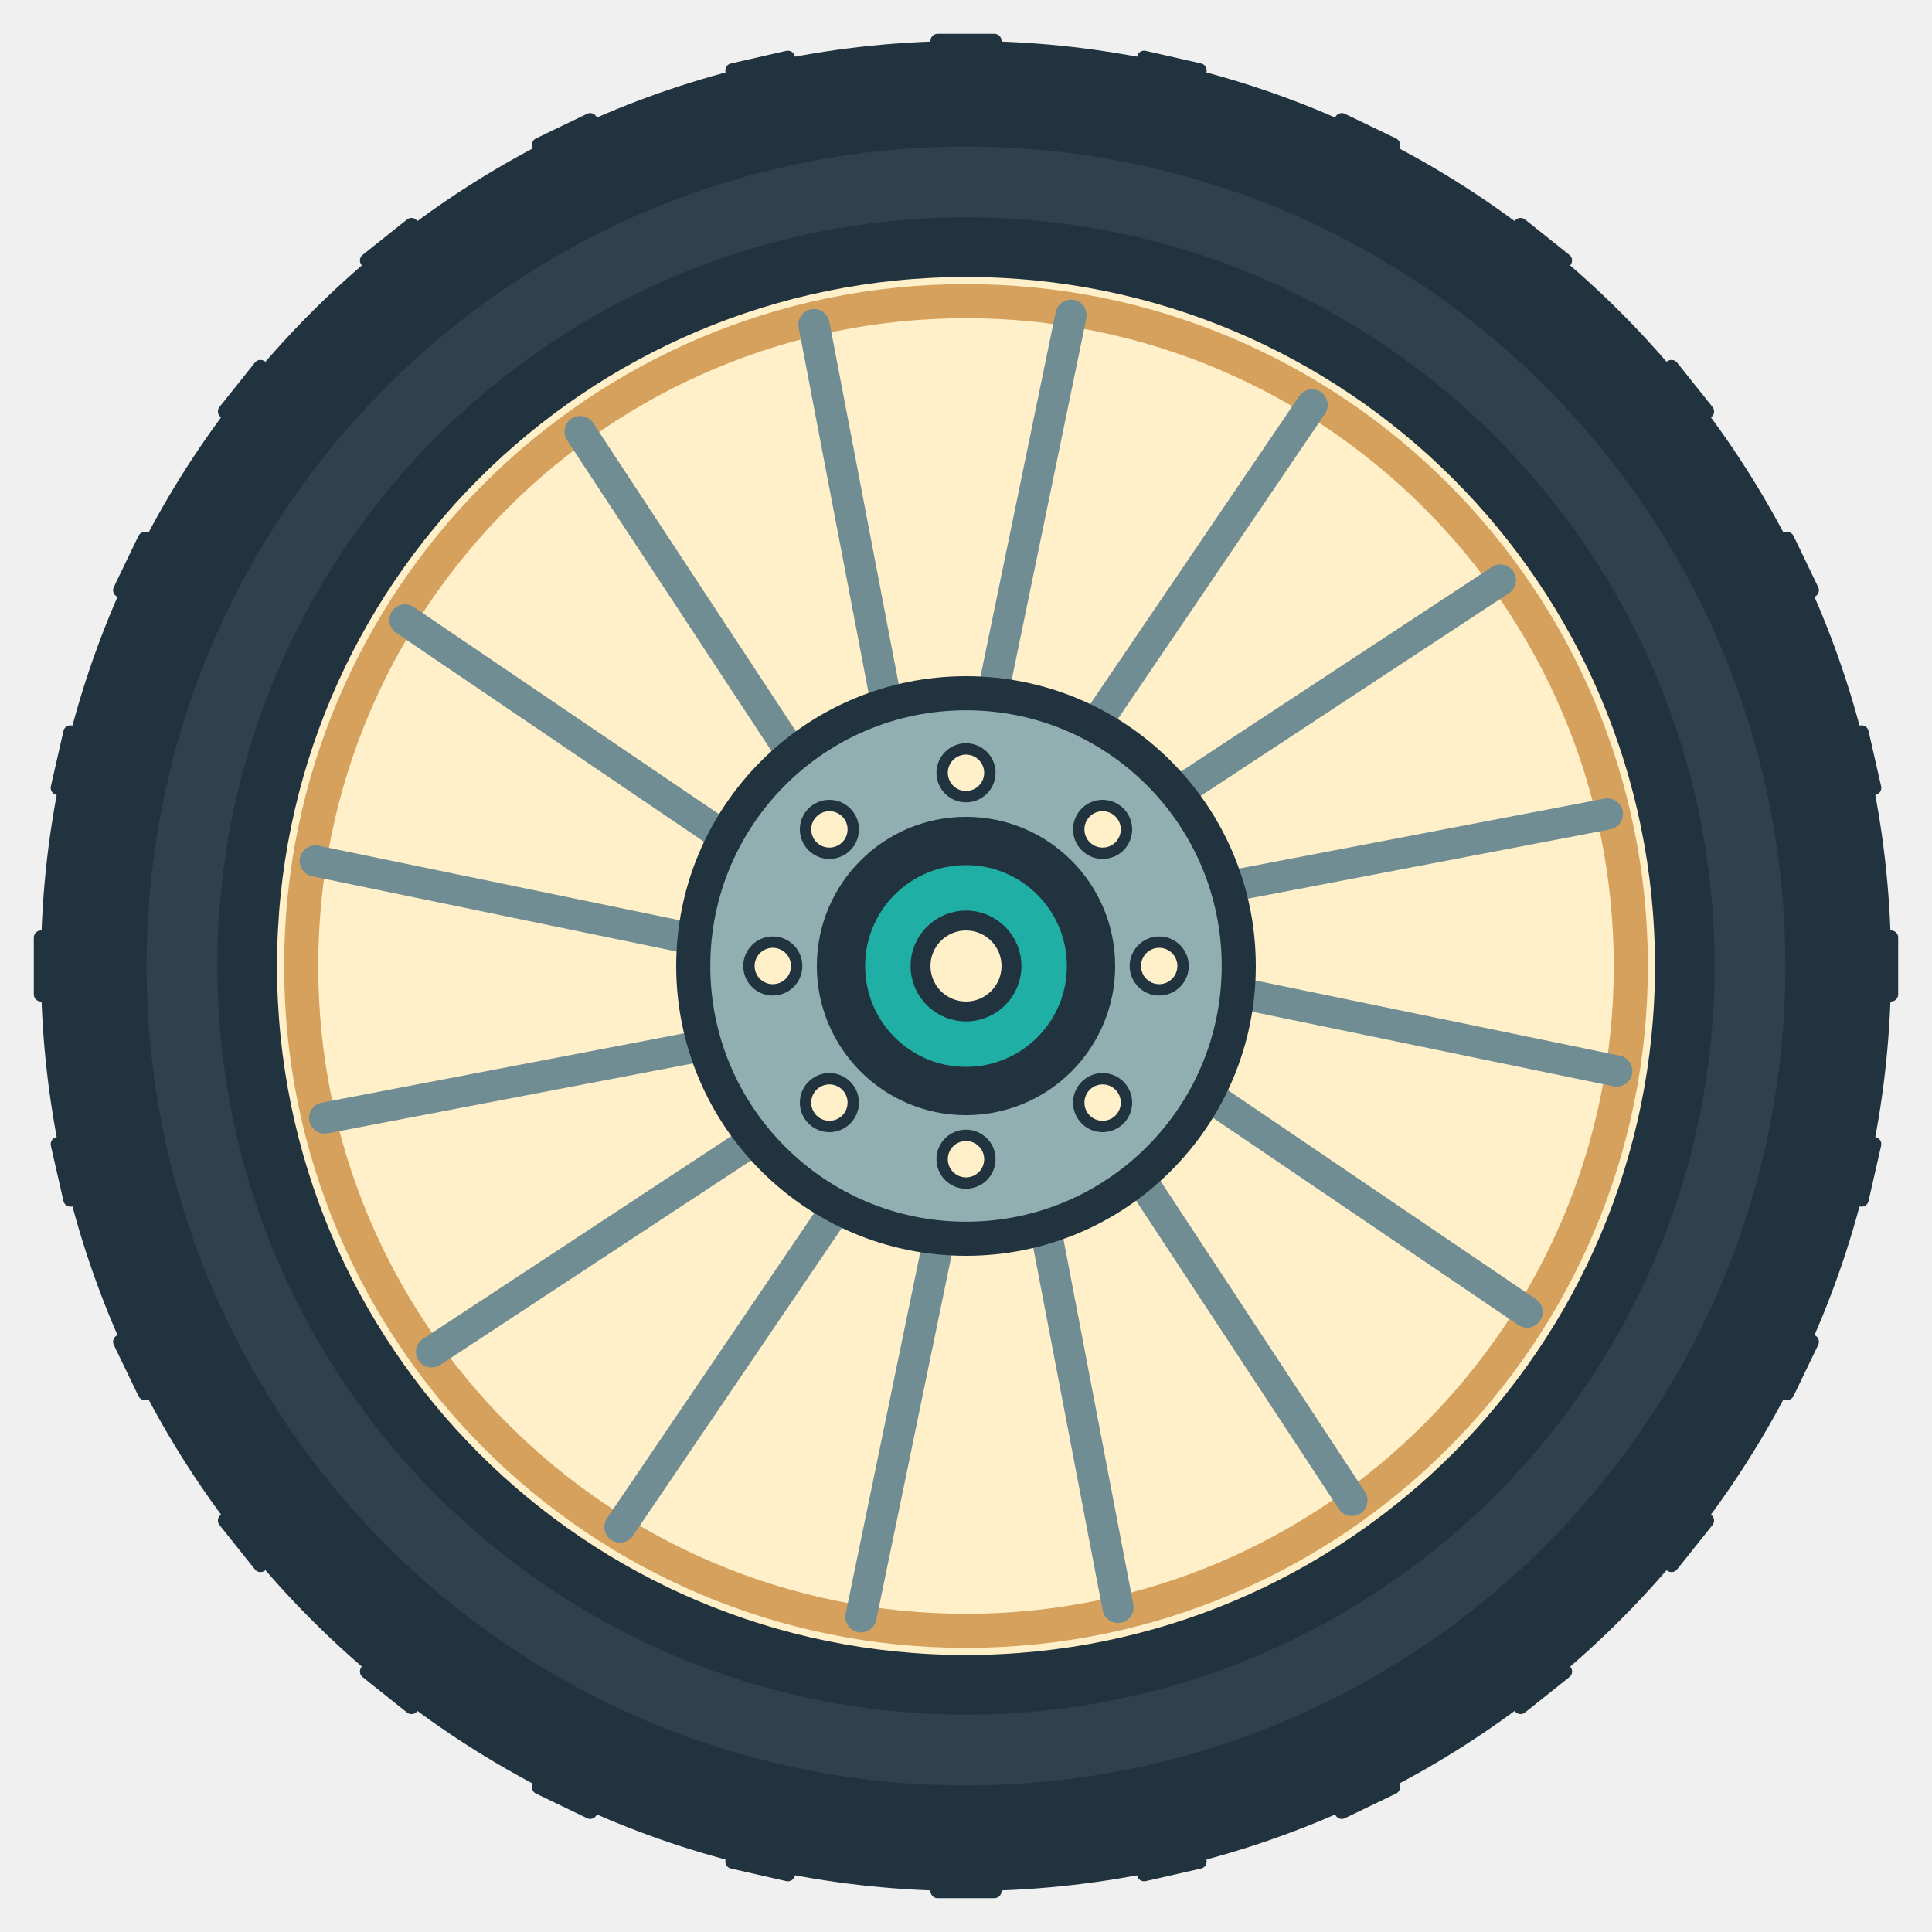
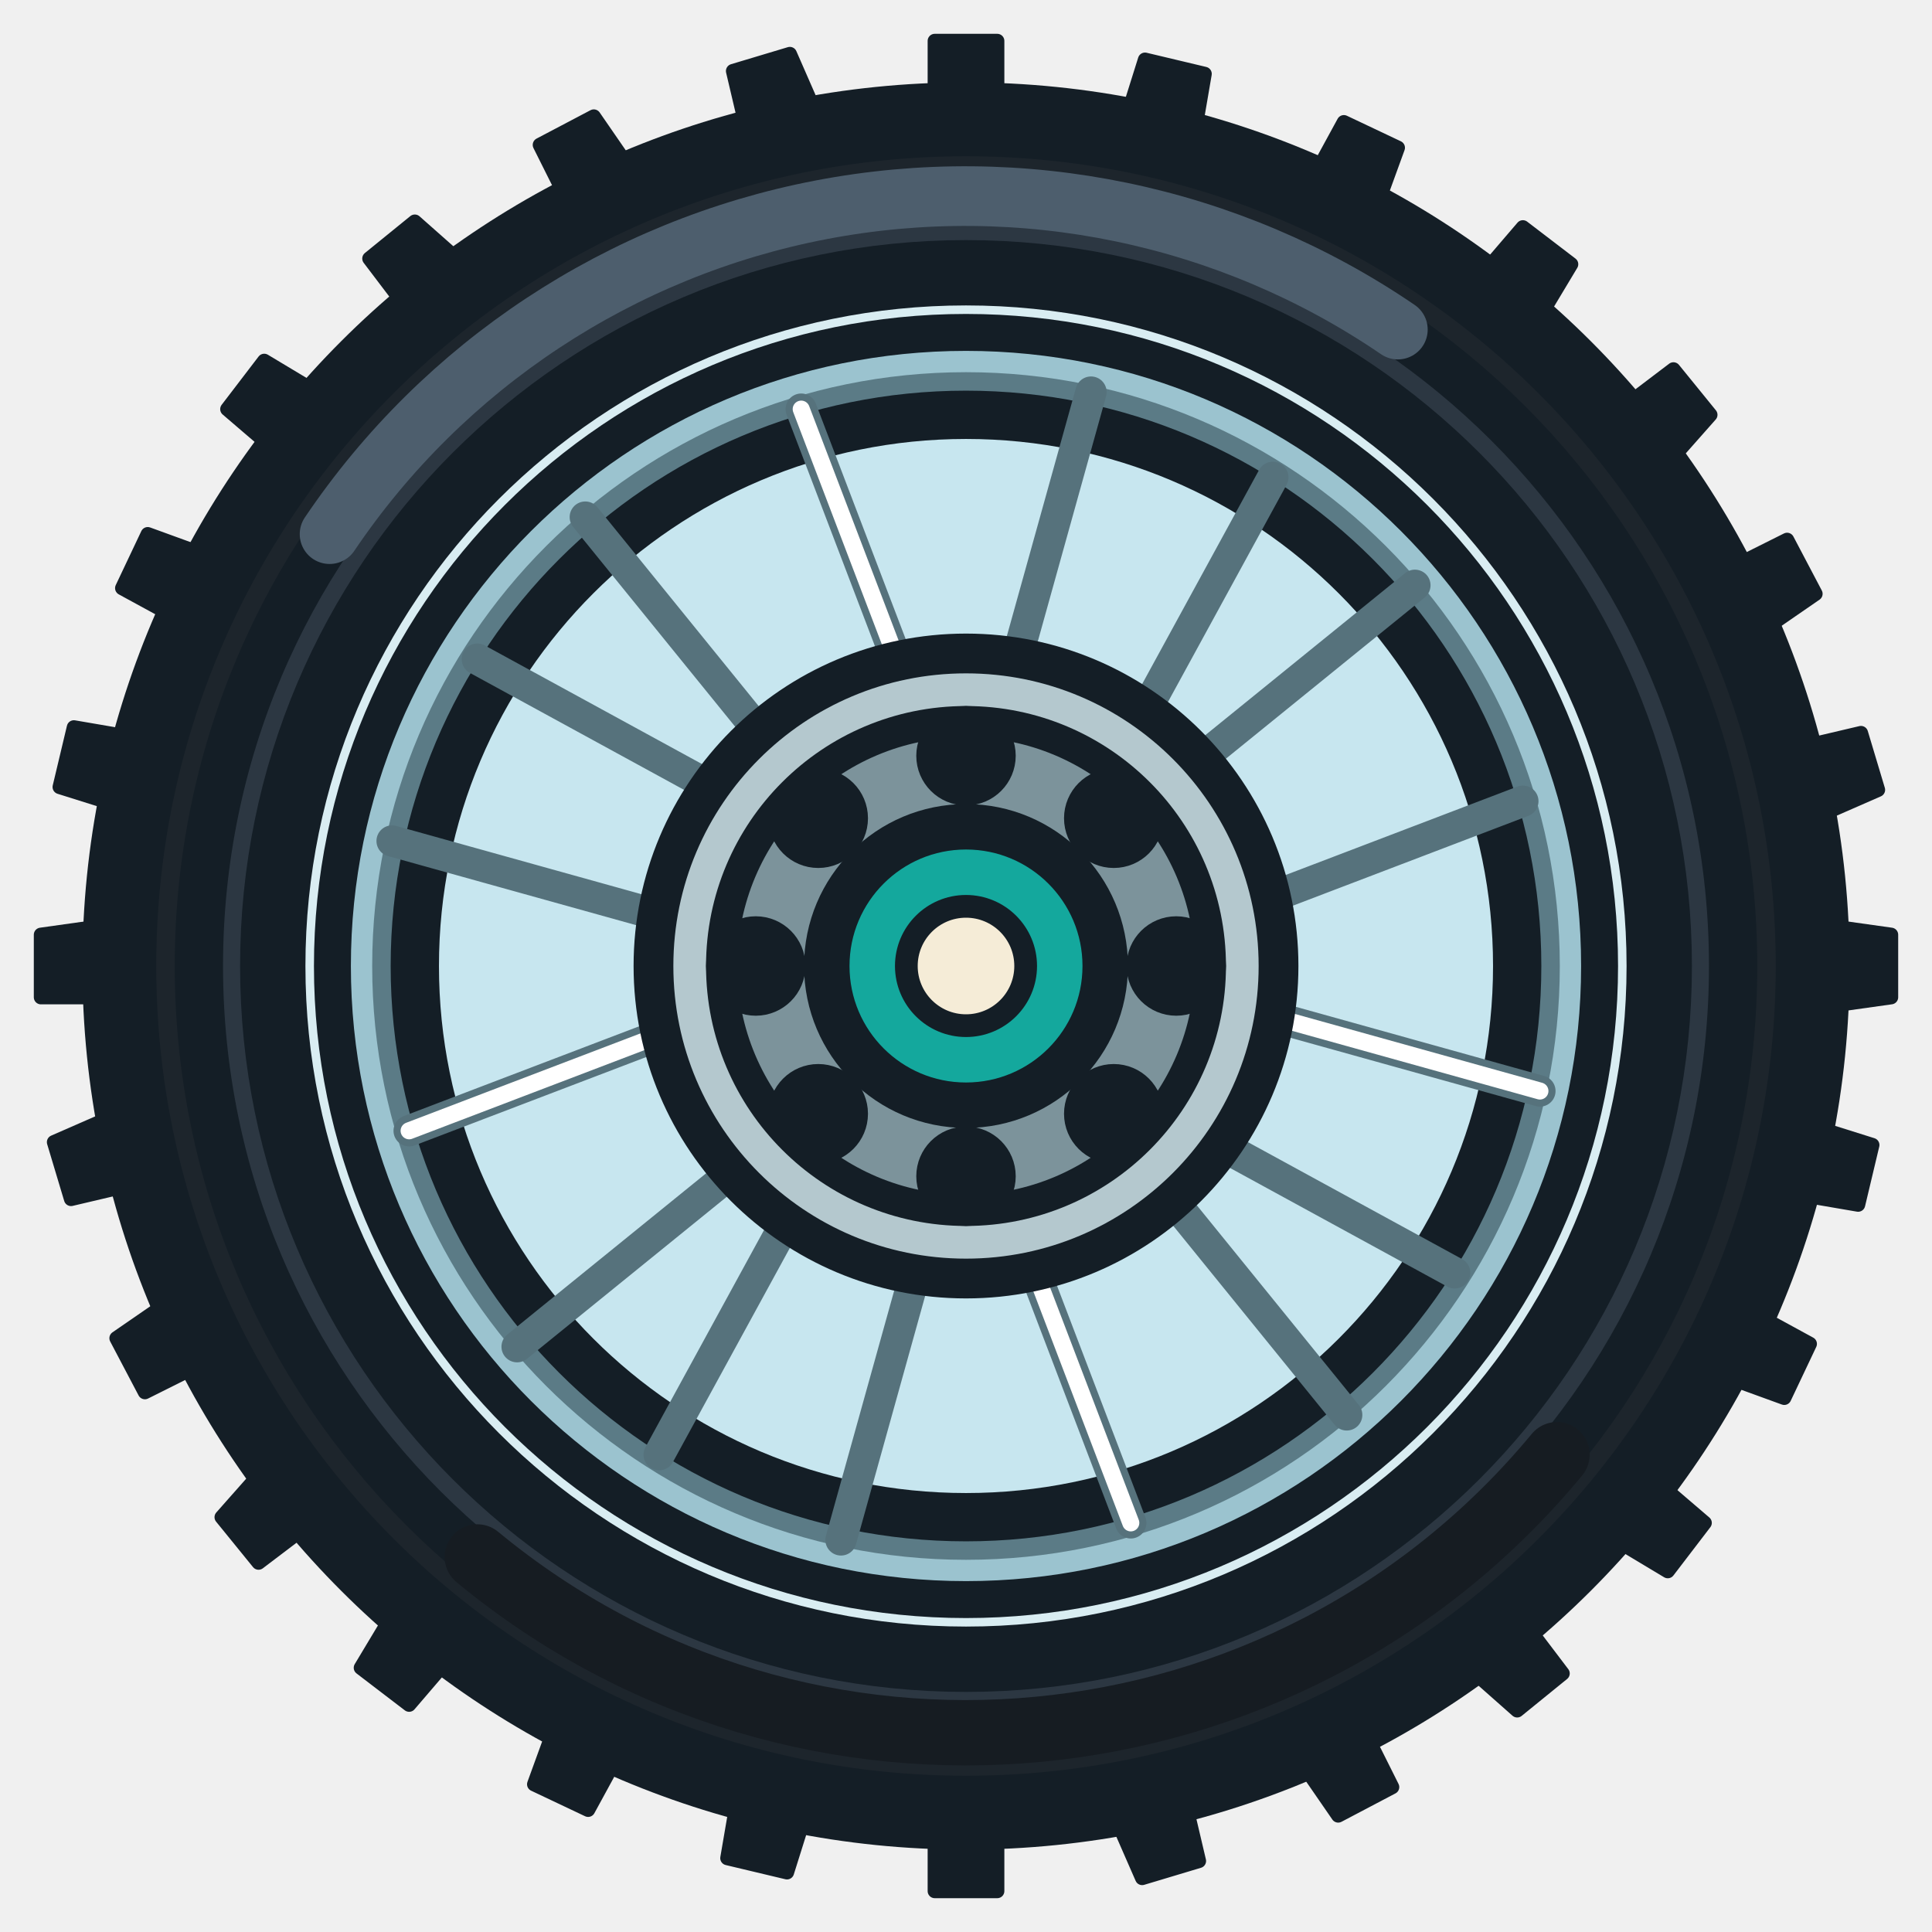
- <svg xmlns="http://www.w3.org/2000/svg" viewBox="-17 -17 34 34" fill="none" stroke="#20333e" stroke-width="0.85" stroke-linecap="round" stroke-linejoin="round">
-   <circle cx="0" cy="0" r="15.35" fill="#30414d" stroke="#20333e" stroke-width="1.86" />
-   <path d="M14.700 -0.700 L16.280 -0.500 L16.280 0.500 L14.700 0.700 Z" fill="#20333e" stroke="#20333e" stroke-width="0.25" />
-   <path d="M14.487 2.589 L15.983 3.135 L15.761 4.110 L14.176 3.954 Z" fill="#20333e" stroke="#20333e" stroke-width="0.25" />
-   <path d="M13.548 5.747 L14.885 6.613 L14.451 7.514 L12.941 7.009 Z" fill="#20333e" stroke="#20333e" stroke-width="0.25" />
-   <path d="M11.929 8.618 L13.040 9.759 L12.416 10.541 L11.056 9.713 Z" fill="#20333e" stroke="#20333e" stroke-width="0.25" />
-   <path d="M9.713 11.056 L10.541 12.416 L9.759 13.040 L8.618 11.929 Z" fill="#20333e" stroke="#20333e" stroke-width="0.25" />
-   <path d="M7.009 12.941 L7.514 14.451 L6.613 14.885 L5.747 13.548 Z" fill="#20333e" stroke="#20333e" stroke-width="0.25" />
-   <path d="M3.954 14.176 L4.110 15.761 L3.135 15.983 L2.589 14.487 Z" fill="#20333e" stroke="#20333e" stroke-width="0.25" />
-   <path d="M0.700 14.700 L0.500 16.280 L-0.500 16.280 L-0.700 14.700 Z" fill="#20333e" stroke="#20333e" stroke-width="0.25" />
-   <path d="M-2.589 14.487 L-3.135 15.983 L-4.110 15.761 L-3.954 14.176 Z" fill="#20333e" stroke="#20333e" stroke-width="0.25" />
-   <path d="M-5.747 13.548 L-6.613 14.885 L-7.514 14.451 L-7.009 12.941 Z" fill="#20333e" stroke="#20333e" stroke-width="0.25" />
-   <path d="M-8.618 11.929 L-9.759 13.040 L-10.541 12.416 L-9.713 11.056 Z" fill="#20333e" stroke="#20333e" stroke-width="0.25" />
-   <path d="M-11.056 9.713 L-12.416 10.541 L-13.040 9.759 L-11.929 8.618 Z" fill="#20333e" stroke="#20333e" stroke-width="0.25" />
-   <path d="M-12.941 7.009 L-14.451 7.514 L-14.885 6.613 L-13.548 5.747 Z" fill="#20333e" stroke="#20333e" stroke-width="0.25" />
-   <path d="M-14.176 3.954 L-15.761 4.110 L-15.983 3.135 L-14.487 2.589 Z" fill="#20333e" stroke="#20333e" stroke-width="0.25" />
-   <path d="M-14.700 0.700 L-16.280 0.500 L-16.280 -0.500 L-14.700 -0.700 Z" fill="#20333e" stroke="#20333e" stroke-width="0.25" />
-   <path d="M-14.487 -2.589 L-15.983 -3.135 L-15.761 -4.110 L-14.176 -3.954 Z" fill="#20333e" stroke="#20333e" stroke-width="0.25" />
-   <path d="M-13.548 -5.747 L-14.885 -6.613 L-14.451 -7.514 L-12.941 -7.009 Z" fill="#20333e" stroke="#20333e" stroke-width="0.25" />
-   <path d="M-11.929 -8.618 L-13.040 -9.759 L-12.416 -10.541 L-11.056 -9.713 Z" fill="#20333e" stroke="#20333e" stroke-width="0.25" />
-   <path d="M-9.713 -11.056 L-10.541 -12.416 L-9.759 -13.040 L-8.618 -11.929 Z" fill="#20333e" stroke="#20333e" stroke-width="0.25" />
-   <path d="M-7.009 -12.941 L-7.514 -14.451 L-6.613 -14.885 L-5.747 -13.548 Z" fill="#20333e" stroke="#20333e" stroke-width="0.25" />
-   <path d="M-3.954 -14.176 L-4.110 -15.761 L-3.135 -15.983 L-2.589 -14.487 Z" fill="#20333e" stroke="#20333e" stroke-width="0.25" />
-   <path d="M-0.700 -14.700 L-0.500 -16.280 L0.500 -16.280 L0.700 -14.700 Z" fill="#20333e" stroke="#20333e" stroke-width="0.25" />
-   <path d="M2.589 -14.487 L3.135 -15.983 L4.110 -15.761 L3.954 -14.176 Z" fill="#20333e" stroke="#20333e" stroke-width="0.25" />
-   <path d="M5.747 -13.548 L6.613 -14.885 L7.514 -14.451 L7.009 -12.941 Z" fill="#20333e" stroke="#20333e" stroke-width="0.25" />
-   <path d="M8.618 -11.929 L9.759 -13.040 L10.541 -12.416 L9.713 -11.056 Z" fill="#20333e" stroke="#20333e" stroke-width="0.25" />
-   <path d="M11.056 -9.713 L12.416 -10.541 L13.040 -9.759 L11.929 -8.618 Z" fill="#20333e" stroke="#20333e" stroke-width="0.25" />
-   <path d="M12.941 -7.009 L14.451 -7.514 L14.885 -6.613 L13.548 -5.747 Z" fill="#20333e" stroke="#20333e" stroke-width="0.25" />
-   <path d="M14.176 -3.954 L15.761 -4.110 L15.983 -3.135 L14.487 -2.589 Z" fill="#20333e" stroke="#20333e" stroke-width="0.25" />
-   <circle cx="0" cy="0" r="12.65" fill="#fff0ca" stroke="#20333e" stroke-width="1.05" />
-   <circle cx="0" cy="0" r="11.7" fill="none" stroke="#d5a15d" stroke-width="0.6" />
-   <path d="M2.500 0.000 L11.452 1.848" fill="none" stroke="#708d94" stroke-width="0.55" />
-   <path d="M2.310 0.957 L9.873 6.090" fill="none" stroke="#708d94" stroke-width="0.55" />
-   <path d="M1.768 1.768 L6.791 9.404" fill="none" stroke="#708d94" stroke-width="0.55" />
-   <path d="M0.957 2.310 L2.675 11.287" fill="none" stroke="#708d94" stroke-width="0.55" />
-   <path d="M0.000 2.500 L-1.848 11.452" fill="none" stroke="#708d94" stroke-width="0.55" />
-   <path d="M-0.957 2.310 L-6.090 9.873" fill="none" stroke="#708d94" stroke-width="0.55" />
-   <path d="M-1.768 1.768 L-9.404 6.791" fill="none" stroke="#708d94" stroke-width="0.55" />
-   <path d="M-2.310 0.957 L-11.287 2.675" fill="none" stroke="#708d94" stroke-width="0.55" />
-   <path d="M-2.500 0.000 L-11.452 -1.848" fill="none" stroke="#708d94" stroke-width="0.55" />
-   <path d="M-2.310 -0.957 L-9.873 -6.090" fill="none" stroke="#708d94" stroke-width="0.55" />
-   <path d="M-1.768 -1.768 L-6.791 -9.404" fill="none" stroke="#708d94" stroke-width="0.55" />
-   <path d="M-0.957 -2.310 L-2.675 -11.287" fill="none" stroke="#708d94" stroke-width="0.55" />
-   <path d="M-0.000 -2.500 L1.848 -11.452" fill="none" stroke="#708d94" stroke-width="0.55" />
-   <path d="M0.957 -2.310 L6.090 -9.873" fill="none" stroke="#708d94" stroke-width="0.55" />
-   <path d="M1.768 -1.768 L9.404 -6.791" fill="none" stroke="#708d94" stroke-width="0.55" />
-   <path d="M2.310 -0.957 L11.287 -2.675" fill="none" stroke="#708d94" stroke-width="0.55" />
-   <circle cx="0" cy="0" r="4.8" fill="#91afb0" stroke="#20333e" stroke-width="0.6" />
-   <circle cx="3.4" cy="0.0" r="0.42" fill="#fff0ca" stroke="#20333e" stroke-width="0.2" />
-   <circle cx="2.404" cy="2.404" r="0.42" fill="#fff0ca" stroke="#20333e" stroke-width="0.2" />
-   <circle cx="2.0818995585505003e-16" cy="3.4" r="0.42" fill="#fff0ca" stroke="#20333e" stroke-width="0.2" />
-   <circle cx="-2.404" cy="2.404" r="0.42" fill="#fff0ca" stroke="#20333e" stroke-width="0.2" />
-   <circle cx="-3.4" cy="4.1637991171010006e-16" r="0.42" fill="#fff0ca" stroke="#20333e" stroke-width="0.2" />
-   <circle cx="-2.404" cy="-2.404" r="0.42" fill="#fff0ca" stroke="#20333e" stroke-width="0.2" />
-   <circle cx="-6.245698675651501e-16" cy="-3.4" r="0.42" fill="#fff0ca" stroke="#20333e" stroke-width="0.2" />
-   <circle cx="2.404" cy="-2.404" r="0.42" fill="#fff0ca" stroke="#20333e" stroke-width="0.2" />
-   <circle cx="0" cy="0" r="2.2" fill="#20afa4" stroke="#20333e" stroke-width="0.85" />
-   <circle cx="0" cy="0" r="0.8" fill="#fff0ca" stroke="#20333e" stroke-width="0.35" />
+ <svg xmlns="http://www.w3.org/2000/svg" viewBox="-17 -17 34 34" fill="none" stroke="#141e26" stroke-width="0.85" stroke-linecap="round" stroke-linejoin="round">
+   <circle cx="0" cy="0" r="14.9" fill="#1d252c" stroke="#141e26" stroke-width="1.3" />
+   <circle cx="0" cy="0" r="13.5" fill="#2c3742" />
+   <path d="M-11.2 -7.6 A13.5 13.5 0 0 1 7.6 -11.2" fill="none" stroke="#4d5e6d" stroke-width="1.05" />
+   <path d="M10.4 8.6 A13.5 13.5 0 0 1 -8.6 10.4" fill="none" stroke="#161c22" stroke-width="1.15" />
+   <path d="M14.5 -0.8 L16.28 -0.55 L16.28 0.55 L14.5 0.8 Z M14.2 2.6 L15.95 3.15 L15.7 4.2 L13.95 3.9 Z M13.2 5.75 L14.85 6.65 L14.4 7.6 L12.75 7.0 Z M11.6 8.6 L13.0 9.8 L12.35 10.65 L10.85 9.75 Z M9.4 11.0 L10.5 12.45 L9.7 13.1 L8.4 11.95 Z M6.7 12.85 L7.5 14.45 L6.55 14.95 L5.55 13.5 Z M3.7 14.05 L4.1 15.75 L3.1 16.05 L2.4 14.45 Z M0.55 14.5 L0.55 16.28 L-0.55 16.28 L-0.55 14.5 Z M-2.6 14.2 L-3.15 15.95 L-4.2 15.7 L-3.9 13.95 Z M-5.75 13.2 L-6.65 14.85 L-7.6 14.4 L-7.0 12.75 Z M-8.6 11.6 L-9.8 13.0 L-10.65 12.35 L-9.75 10.85 Z M-11.0 9.4 L-12.45 10.5 L-13.1 9.7 L-11.95 8.4 Z M-12.85 6.7 L-14.45 7.5 L-14.95 6.55 L-13.5 5.55 Z M-14.05 3.7 L-15.75 4.1 L-16.05 3.1 L-14.45 2.4 Z M-14.5 0.55 L-16.28 0.55 L-16.28 -0.55 L-14.5 -0.8 Z M-14.2 -2.6 L-15.95 -3.15 L-15.7 -4.2 L-13.95 -3.9 Z M-13.2 -5.75 L-14.85 -6.65 L-14.4 -7.6 L-12.75 -7.0 Z M-11.6 -8.6 L-13.0 -9.8 L-12.35 -10.65 L-10.85 -9.75 Z M-9.4 -11.0 L-10.5 -12.45 L-9.7 -13.1 L-8.4 -11.95 Z M-6.7 -12.85 L-7.5 -14.45 L-6.55 -14.95 L-5.55 -13.5 Z M-3.7 -14.05 L-4.1 -15.75 L-3.1 -16.05 L-2.4 -14.45 Z M-0.55 -14.5 L-0.55 -16.28 L0.55 -16.28 L0.55 -14.5 Z M2.6 -14.2 L3.15 -15.95 L4.2 -15.7 L3.9 -13.95 Z M5.75 -13.2 L6.65 -14.85 L7.6 -14.4 L7.0 -12.75 Z M8.6 -11.6 L9.8 -13.0 L10.65 -12.35 L9.75 -10.85 Z M11.0 -9.4 L12.45 -10.5 L13.1 -9.7 L11.95 -8.4 Z M12.85 -6.7 L14.45 -7.5 L14.95 -6.55 L13.5 -5.55 Z M14.05 -3.7 L15.75 -4.1 L16.05 -3.1 L14.45 -2.4 Z" fill="#141e26" stroke="#141e26" stroke-width="0.25" />
+   <circle cx="0" cy="0" r="12.2" fill="#d9edf2" stroke="#141e26" stroke-width="1.15" />
+   <circle cx="0" cy="0" r="11.15" fill="#9bc3cf" stroke="#141e26" stroke-width="0.65" />
+   <circle cx="0" cy="0" r="10.2" fill="#d9edf2" stroke="#5b7b86" stroke-width="0.5" />
+   <circle cx="0" cy="0" r="9.7" fill="#c7e6ef" />
+   <path d="M2.2 0 L10.1 2.2 M2.2 0 L9.8 -2.9 M1.55 1.55 L6.7 7.9 M1.55 1.55 L8.6 5.4 M0 2.2 L-2.2 10.1 M0 2.2 L2.9 9.8 M-1.55 1.55 L-7.9 6.7 M-1.55 1.55 L-5.4 8.6 M-2.2 0 L-10.1 -2.2 M-2.2 0 L-9.8 2.9 M-1.55 -1.55 L-6.7 -7.9 M-1.55 -1.55 L-8.6 -5.4 M0 -2.2 L2.2 -10.1 M0 -2.2 L-2.9 -9.8 M1.55 -1.55 L7.9 -6.7 M1.55 -1.55 L5.4 -8.6" fill="none" stroke="#56727c" stroke-width="0.55" />
+   <path d="M2.2 0 L10.1 2.2 M0 2.2 L2.9 9.8 M-2.2 0 L-9.8 2.9 M0 -2.2 L-2.9 -9.8" fill="none" stroke="#ffffff" stroke-width="0.3" />
+   <circle cx="0" cy="0" r="5.5" fill="#b4c8ce" stroke="#141e26" stroke-width="0.7" />
+   <circle cx="0" cy="0" r="4.3" fill="#7c939b" stroke="#141e26" stroke-width="0.55" />
+   <circle cx="3.7" cy="0" r="0.45" fill="#141e26" />
+   <circle cx="2.6" cy="2.6" r="0.45" fill="#141e26" />
+   <circle cx="0" cy="3.7" r="0.45" fill="#141e26" />
+   <circle cx="-2.6" cy="2.6" r="0.45" fill="#141e26" />
+   <circle cx="-3.7" cy="0" r="0.45" fill="#141e26" />
+   <circle cx="-2.6" cy="-2.6" r="0.45" fill="#141e26" />
+   <circle cx="0" cy="-3.7" r="0.45" fill="#141e26" />
+   <circle cx="2.6" cy="-2.6" r="0.45" fill="#141e26" />
+   <circle cx="0" cy="0" r="2.45" fill="#14a89d" stroke="#141e26" stroke-width="0.8" />
+   <circle cx="0" cy="0" r="1.05" fill="#f5ecd7" stroke="#141e26" stroke-width="0.4" />
</svg>
